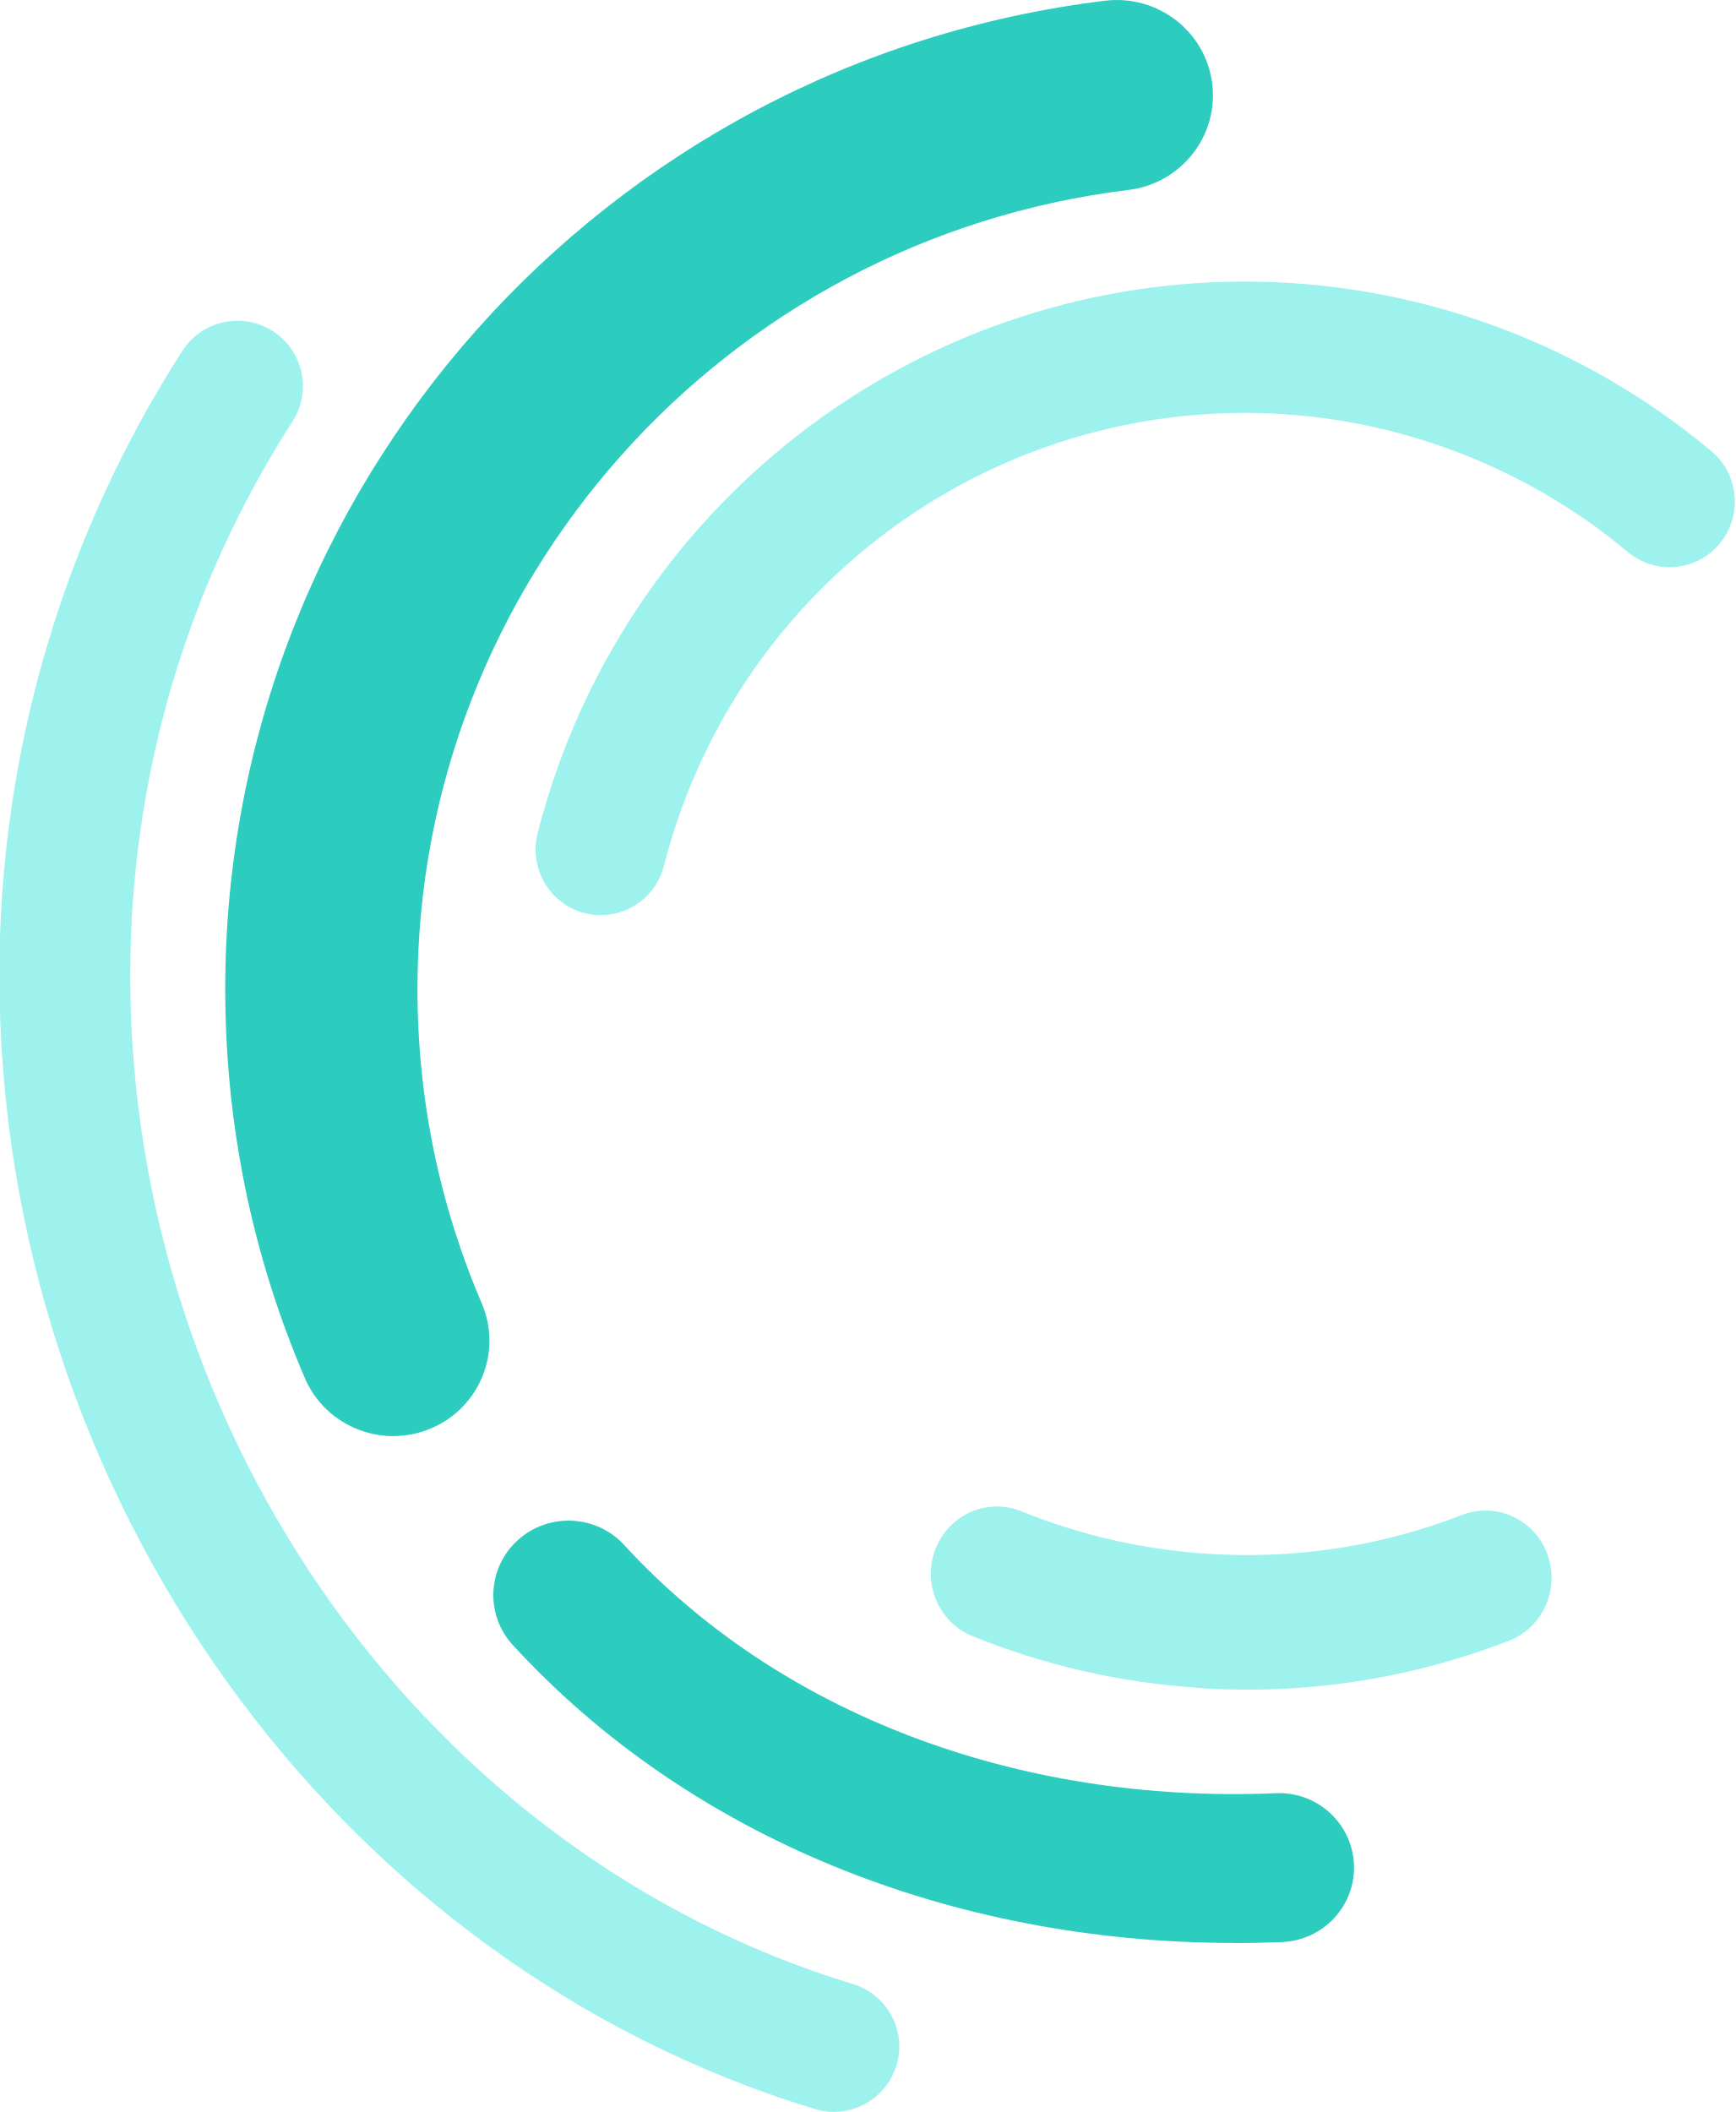
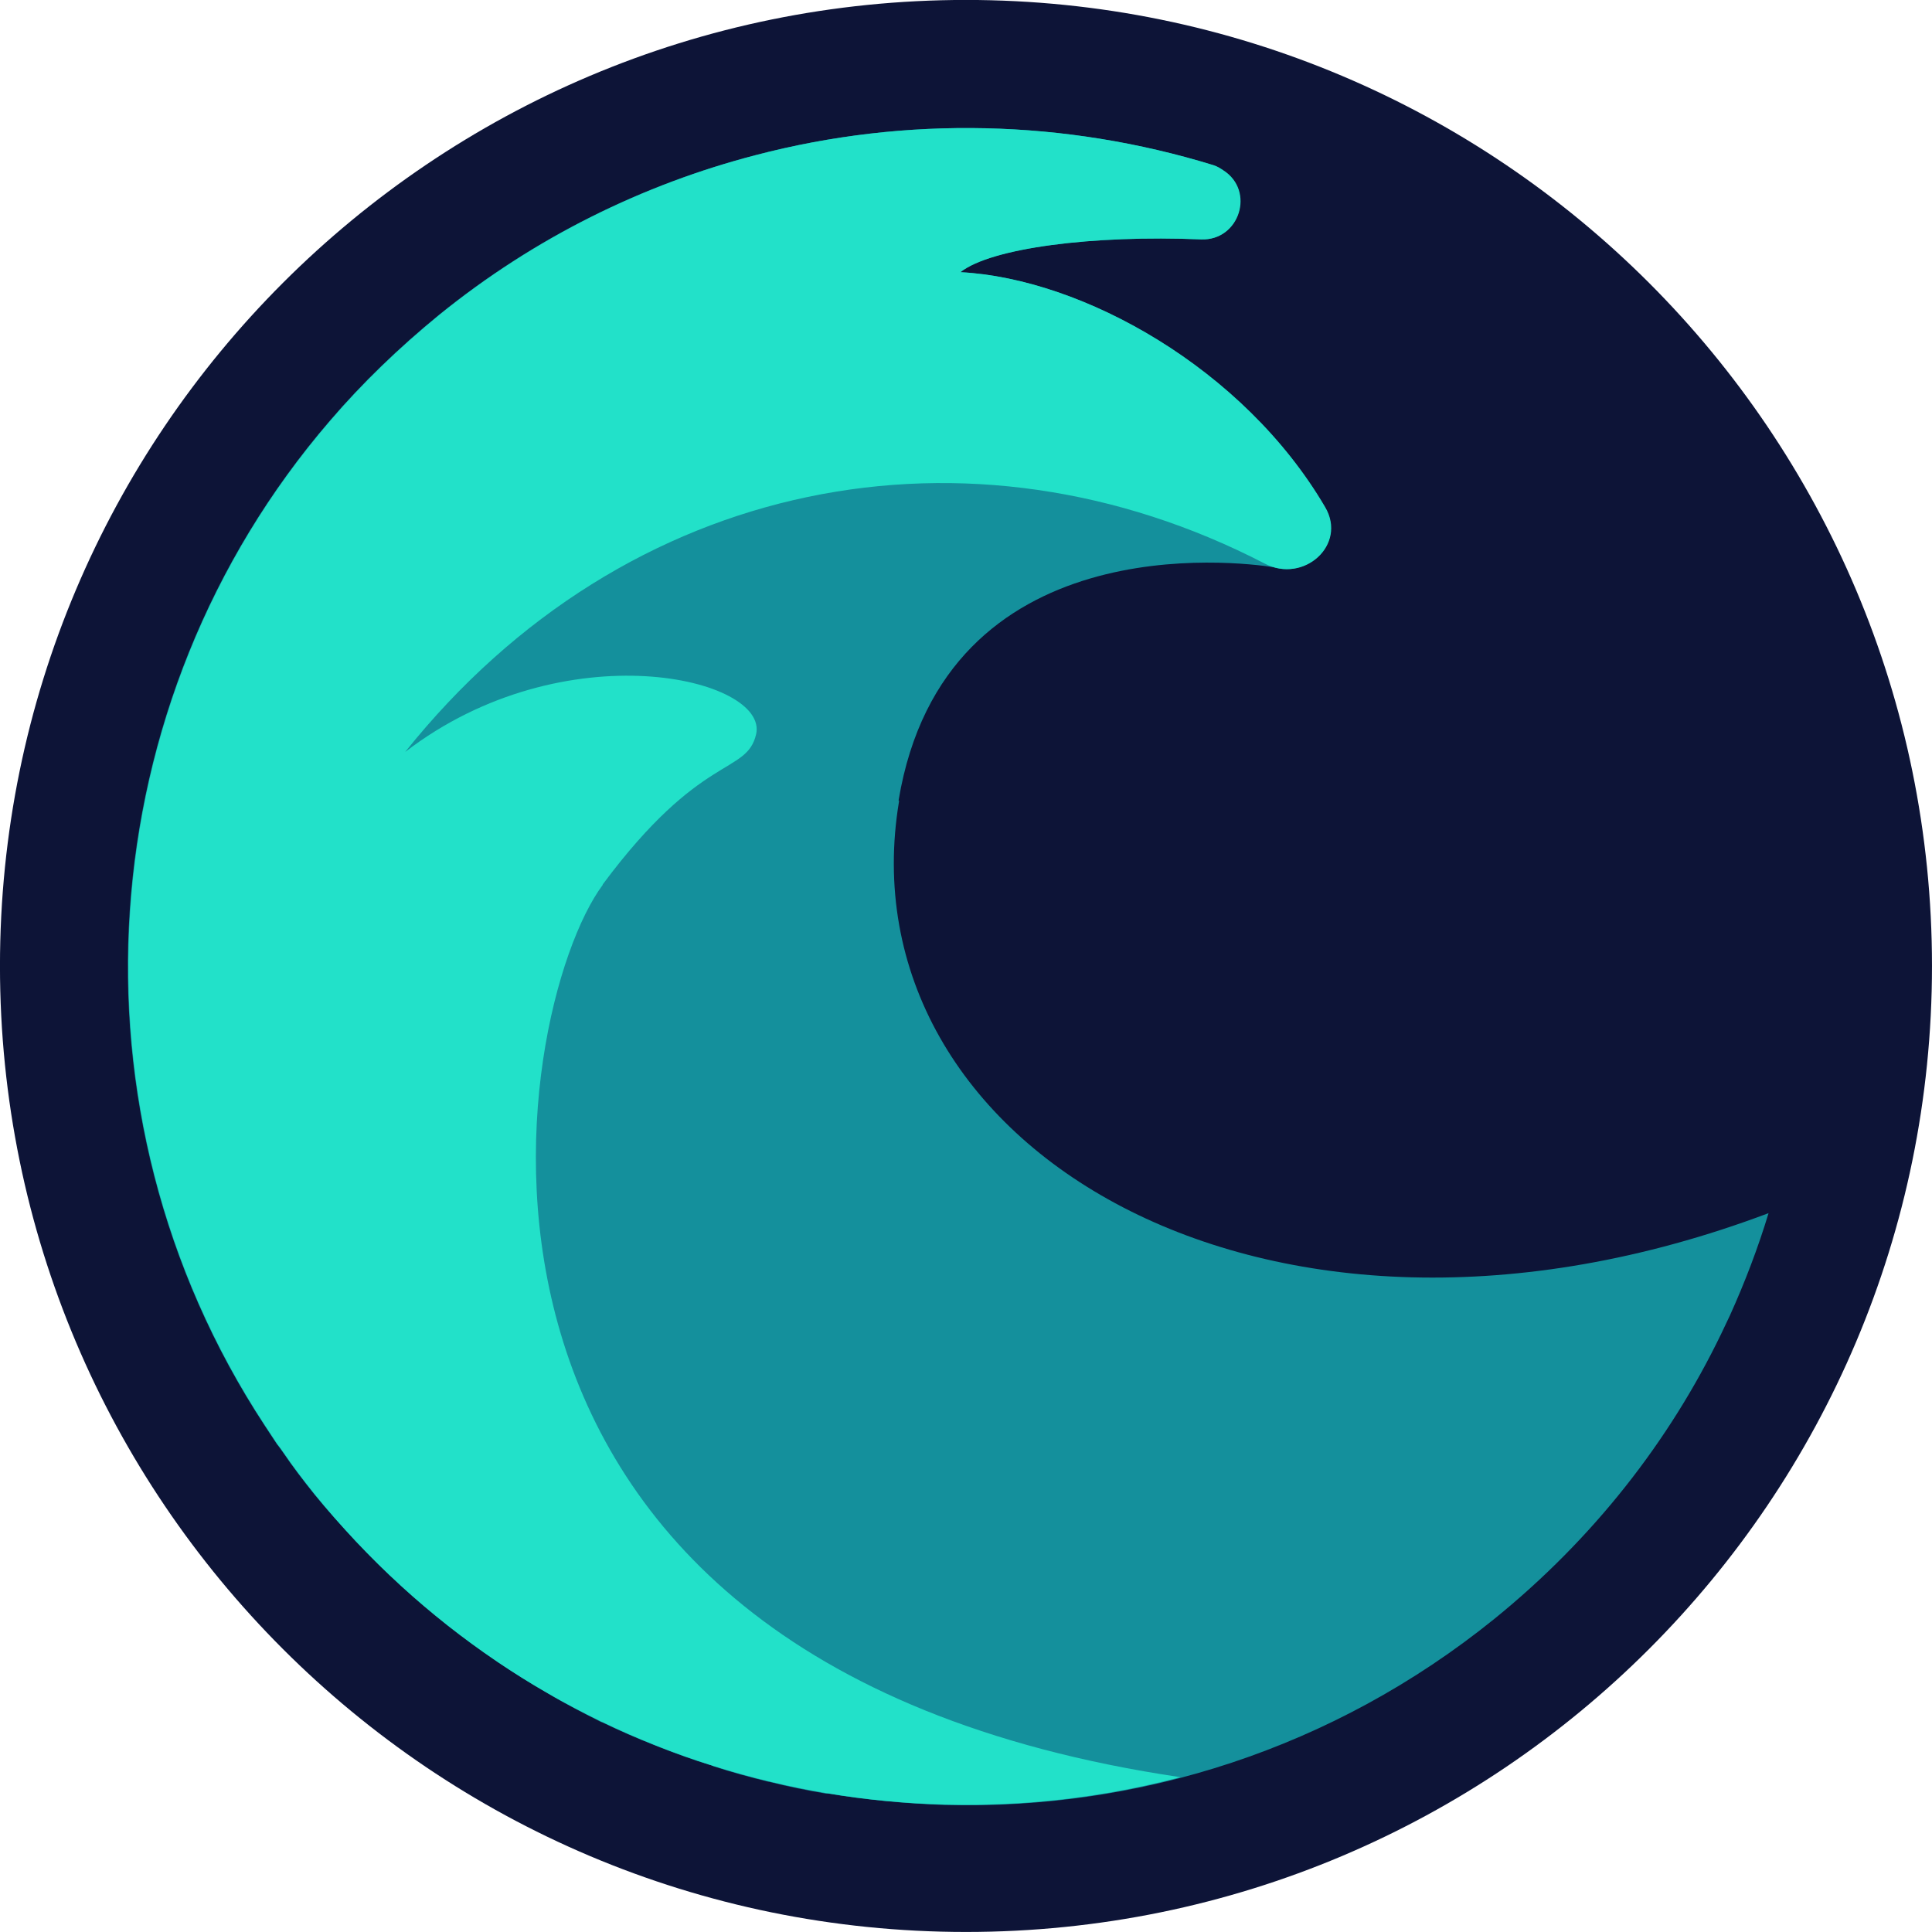
- <svg xmlns="http://www.w3.org/2000/svg" version="1.1" viewBox="0 0 19.722 24" xml:space="preserve">
-   <g transform="translate(-102.36 -145.34)">
-     <g transform="matrix(1.0062 0 0 1.0062 100.27 145.34)" fill="none" stroke-width=".263">
-       <g clip-rule="evenodd" fill-rule="evenodd" stroke-width=".263">
-         <path d="m6.519 16.219c-0.422 0-0.824-0.246-0.999-0.656-0.597-1.392-0.899-2.871-0.899-4.396 0-5.671 4.272-10.468 9.937-11.159 0.596-0.071 1.136 0.347 1.21 0.937 0.073 0.59-0.35 1.127-0.945 1.2-4.579 0.559-8.031 4.437-8.031 9.022 0 1.234 0.245 2.429 0.726 3.553 0.235 0.547-0.023 1.18-0.574 1.412-0.139 0.059-0.283 0.086-0.424 0.086z" fill="#2cccbf" />
-         <g fill="#9ef2ed">
-           <path d="m8.863 10.336c-0.061 0-0.123-0.007-0.184-0.024-0.394-0.102-0.631-0.506-0.53-0.903 0.938-3.668 4.222-6.229 7.988-6.229 1.921 0 3.792 0.679 5.267 1.914 0.313 0.261 0.356 0.729 0.096 1.044-0.26 0.315-0.724 0.358-1.037 0.097-1.211-1.013-2.748-1.572-4.326-1.572-3.093 0-5.791 2.103-6.561 5.115-0.085 0.335-0.385 0.557-0.713 0.557z" />
-           <path d="m15.599 19.061c-0.876-0.059-1.73-0.255-2.539-0.583-0.383-0.155-0.569-0.597-0.417-0.986 0.153-0.389 0.586-0.579 0.969-0.424 0.664 0.269 1.365 0.43 2.086 0.479 0.995 0.067 1.968-0.08 2.892-0.438 0.385-0.149 0.816 0.048 0.962 0.44 0.146 0.392-0.047 0.83-0.431 0.98-1.127 0.436-2.311 0.616-3.522 0.534z" />
-           <path d="m11.495 23.851c-0.071 0-0.144-0.011-0.216-0.033-5.422-1.65-9.209-6.943-9.209-12.805 0-2.51 0.715-4.948 2.067-7.051 0.22-0.343 0.677-0.443 1.021-0.222 0.344 0.22 0.444 0.676 0.223 1.019-1.199 1.865-1.833 4.027-1.833 6.254 0 5.218 3.356 9.932 8.162 11.394 0.391 0.119 0.611 0.531 0.491 0.921-0.097 0.318-0.39 0.523-0.707 0.523z" />
-         </g>
-         <path d="m16.021 21.943c-3.227 0-6.174-1.21-8.151-3.363-0.316-0.344-0.29-0.875 0.057-1.188 0.347-0.312 0.884-0.287 1.2 0.057 1.746 1.901 4.432 2.926 7.358 2.803 0.47-0.022 0.864 0.342 0.884 0.806 0.019 0.464-0.345 0.856-0.814 0.875-0.178 7e-3 -0.357 0.011-0.534 0.011z" fill="#2cccbf" />
-       </g>
+ <svg xmlns="http://www.w3.org/2000/svg" width="64" height="64" version="1.1" viewBox="0 0 16.933 16.933">
+   <g transform="translate(-48.25 -60.729)">
+     <g transform="matrix(.039899 0 0 .039899 34.724 49.078)">
+       <circle fill="#0d1437" stroke-width="0" cx="551.2" cy="504.2" r="212.2" />
+       <path fill="#14909c" stroke-width="0" d="m536.4 467.8c10.1-60.4 74.6-52.4 82.3-51.2 8 2.4 15.8-5.5 11.3-13.2-17.8-30.4-53.2-50.2-80.1-51.6 6.7-5.3 29.1-8.2 52.9-7.2 8.4 0.3 11.9-10.7 4.8-15.2-0.6-0.4-1.2-0.8-2.1-1.1-32.5-10-67.4-10.9-100.6-2.2-24.6 6.4-48.4 18-69.5 35.1-8.8 7.2-16.9 15-24 23.3-52.9 61.5-59.4 151.9-14.3 220.6 0.9 1.4 1.8 2.7 2.7 4.1 0.8 1 1.1 1.5 1.4 1.9 2.1 3.1 4.4 6.1 6.8 9.1 2.6 3.2 5.4 6.3 8.2 9.3 0.7 0.8 1.4 1.5 2.2 2.3 2.6 2.7 5.3 5.4 8.1 7.9 0.2 0.2 0.5 0.4 0.7 0.7 3 2.7 6.1 5.3 9.2 7.8 0.7 0.6 1.5 1.2 2.3 1.8 2.9 2.2 5.8 4.3 8.7 6.4 0.4 0.2 0.7 0.5 1.1 0.8 3.3 2.2 6.7 4.4 10.2 6.4 0.7 0.4 1.4 0.8 2 1.2 3.2 1.8 6.4 3.5 9.6 5.1 0.4 0.2 0.7 0.4 1.1 0.5 3.7 1.8 7.4 3.4 11.2 4.9l1.5 0.6c3.6 1.4 7.2 2.7 10.8 3.8 0.3 0 0.6 0.2 0.8 0.3 4 1.3 8 2.4 12.1 3.4 0.2 0 0.4 0 0.5 0.1 4 1 8 1.8 12.1 2.5h0.5c8.5 1.4 17 2.2 25.6 2.5h0.2c42.3 1.1 85.1-12.2 120.6-40.9 21.7-17.6 38.4-39 49.8-62.6 0.6-1.3 1.3-2.7 1.9-4 3.3-7.3 6.2-14.9 8.5-22.5-111 41.8-203.6-15.1-191-90.5z" />
+       <path fill="#22e1c9" stroke-width="0" d="m471.4 486.3c21.6-29.1 31.6-24 33.7-33 2.8-12.3-42.1-23-77.1 3.9 48.6-60.8 124.3-74.8 188.8-41.4 8.6 4.5 18.2-4.1 13.3-12.4-17.8-30.4-53.2-50.2-80.1-51.6 6.7-5.3 29.1-8.2 52.9-7.2 8.4 0.3 11.9-10.7 4.8-15.2-0.6-0.4-1.2-0.8-2.1-1.1-32.5-10-67.4-10.9-100.6-2.2-24.6 6.4-48.4 18-69.5 35.1-8.8 7.2-16.9 15-24 23.3-52.9 61.5-59.4 151.9-14.3 220.6 0.9 1.4 1.8 2.7 2.7 4.1 0.8 1 1.1 1.5 1.4 1.9 2.1 3.1 4.4 6.1 6.8 9.1 47.1 58.2 122.3 80.1 190.2 62.2-173.6-25.7-147.1-168.8-126.9-196z" />
    </g>
  </g>
</svg>
